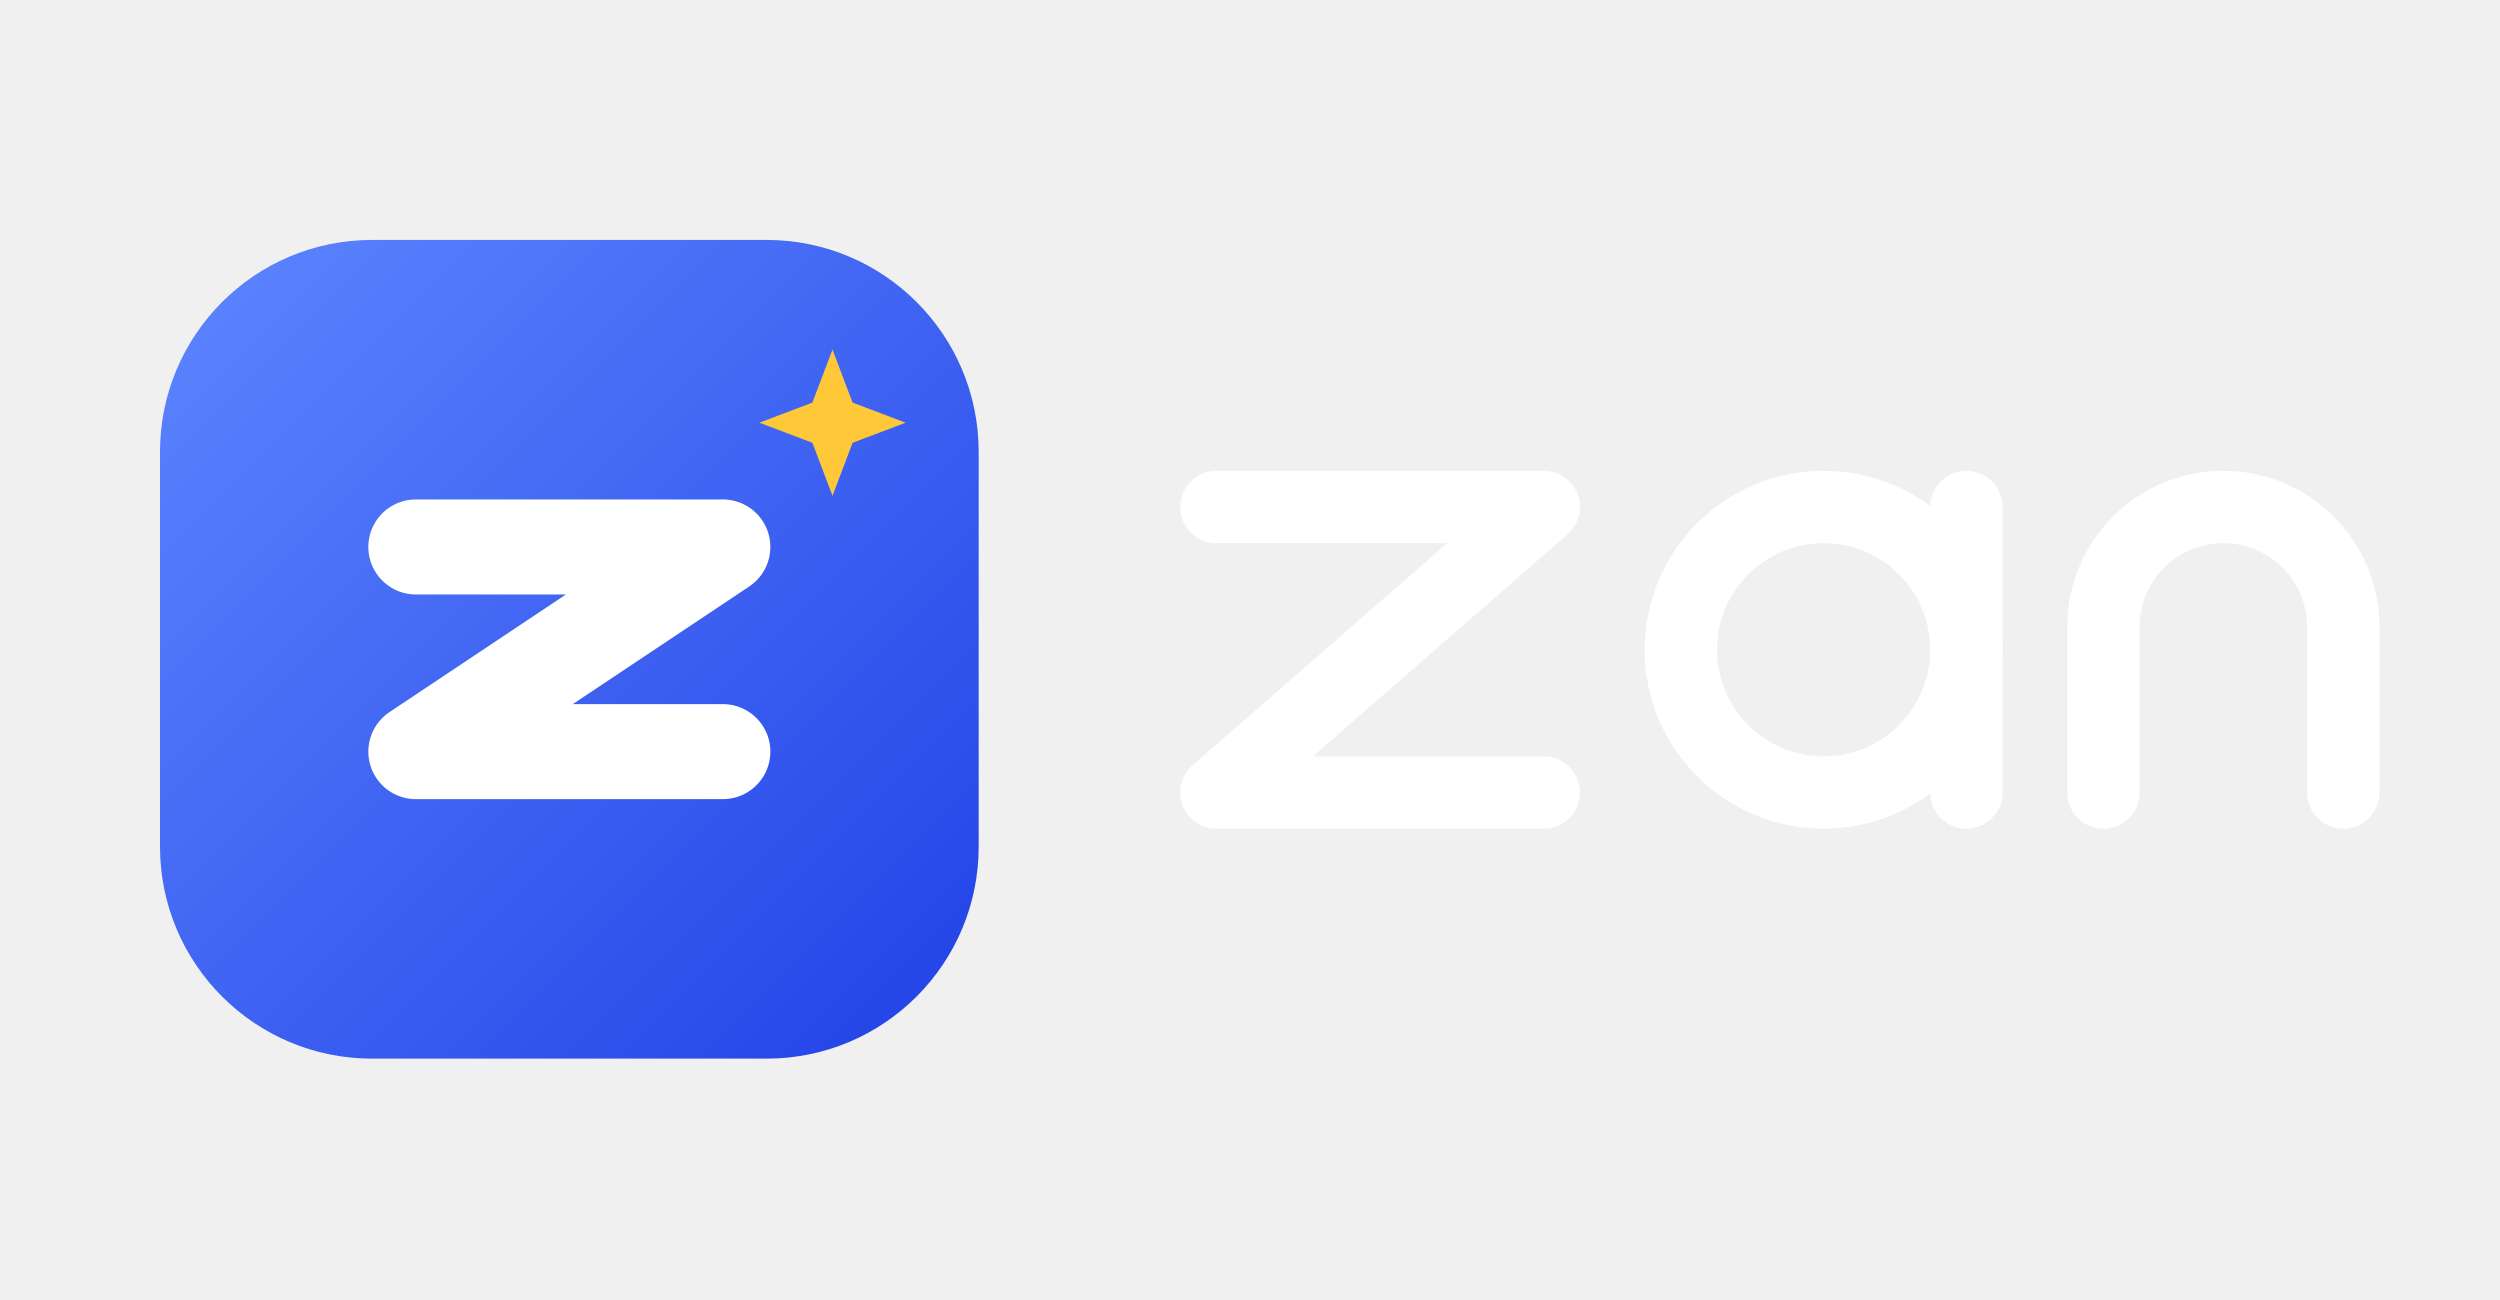
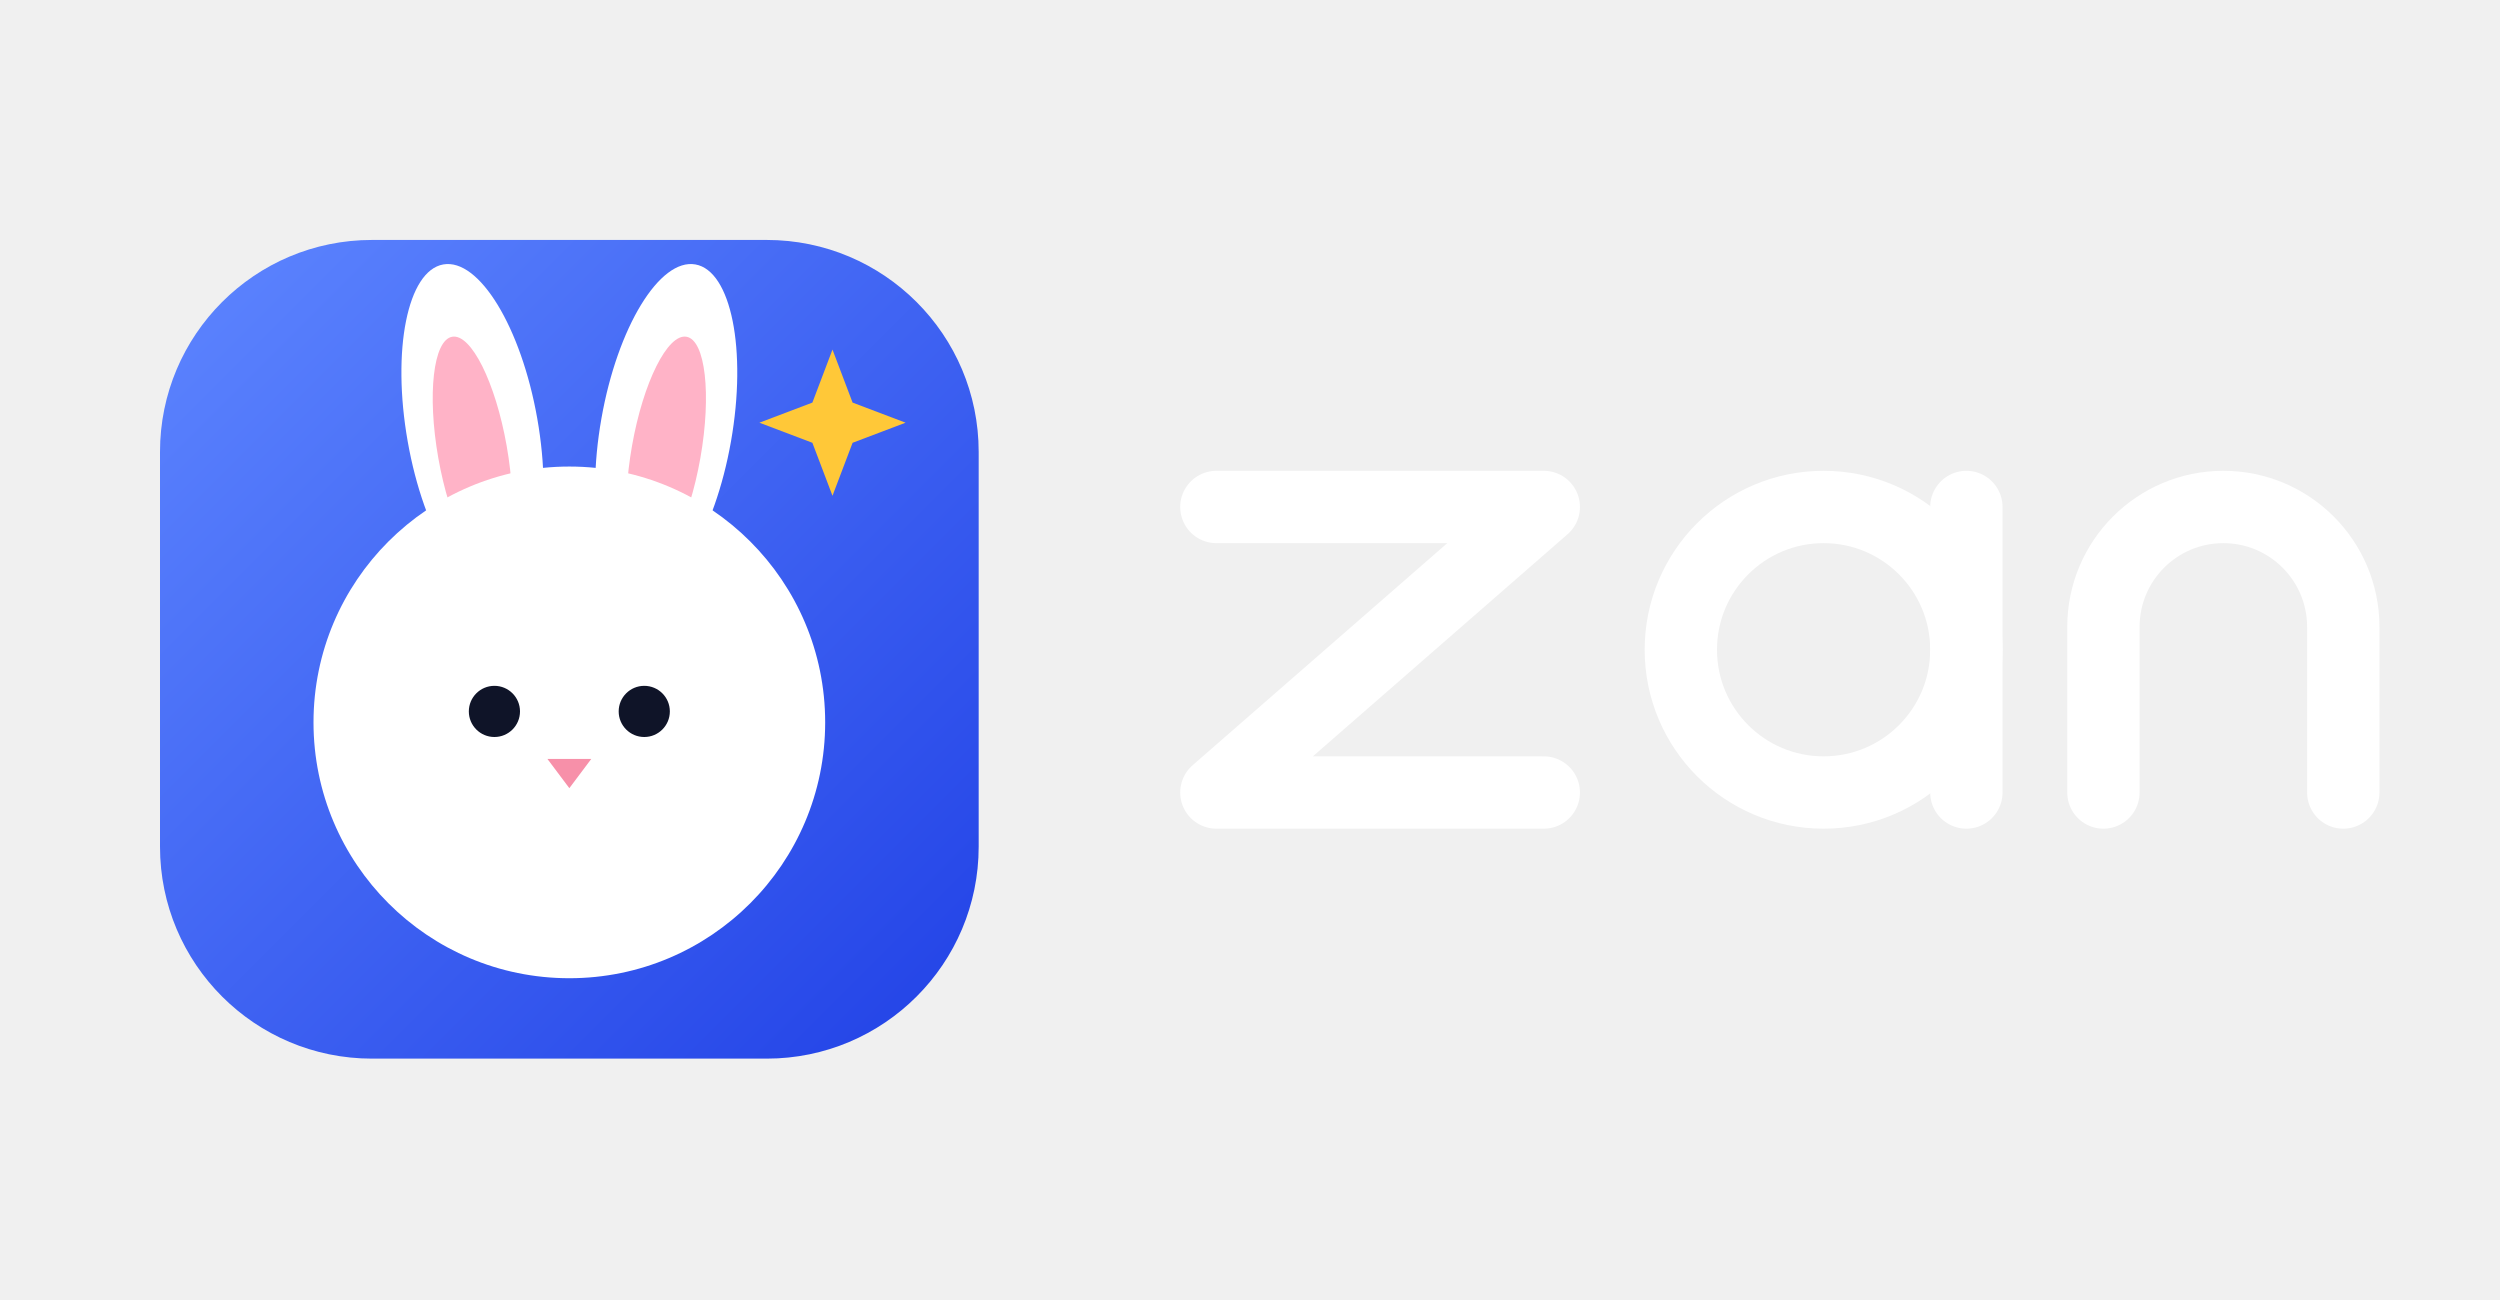
<svg xmlns="http://www.w3.org/2000/svg" width="985" height="512" viewBox="0 0 985 512">
  <defs>
    <linearGradient id="volt" x1="0" y1="0" x2="1" y2="1">
      <stop offset="0" stop-color="#5E86FF" />
      <stop offset="1" stop-color="#2141E6" />
    </linearGradient>
  </defs>
  <g transform="translate(40 71.5) scale(0.72)">
    <rect x="32" y="32" width="448" height="448" rx="116" fill="url(#volt)" />
-     <path d="M 172 200 H 340 L 172 312 H 340" fill="none" stroke="#FFFFFF" stroke-width="52" stroke-linecap="round" stroke-linejoin="round" />
+     <ellipse cx="203" cy="136" rx="36" ry="92" fill="#FFFFFF" transform="rotate(-10 203 136)" />
+     <ellipse cx="309" cy="136" rx="36" ry="92" fill="#FFFFFF" transform="rotate(10 309 136)" />
+     <ellipse cx="203" cy="148" rx="19" ry="64" fill="#FFB3C7" transform="rotate(-10 203 148)" />
+     <ellipse cx="309" cy="148" rx="19" ry="64" fill="#FFB3C7" transform="rotate(10 309 148)" />
+     <circle cx="256" cy="296" r="140" fill="#FFFFFF" />
+     <circle cx="215" cy="290" r="14" fill="#0F1428" />
+     <circle cx="297" cy="290" r="14" fill="#0F1428" />
+     <path d="M 244 316 H 268 L 256 332 Z" fill="#F790A9" />
    <path d="M 400 92 L 411 121 L 440 132 L 411 143 L 400 172 L 389 143 L 360 132 L 389 121 Z" fill="#FFC838" />
  </g>
  <g transform="translate(465 136) scale(0.75)" fill="none" stroke="#FFFFFF" stroke-width="38" stroke-linecap="round" stroke-linejoin="round">
    <path d="M 19 85 H 191 L 19 235 H 191" />
    <circle cx="338" cy="160" r="75" />
    <path d="M 413 85 V 235" />
    <path d="M 485 235 V 148 A 63 63 0 0 1 611 148 V 235" />
  </g>
</svg>
